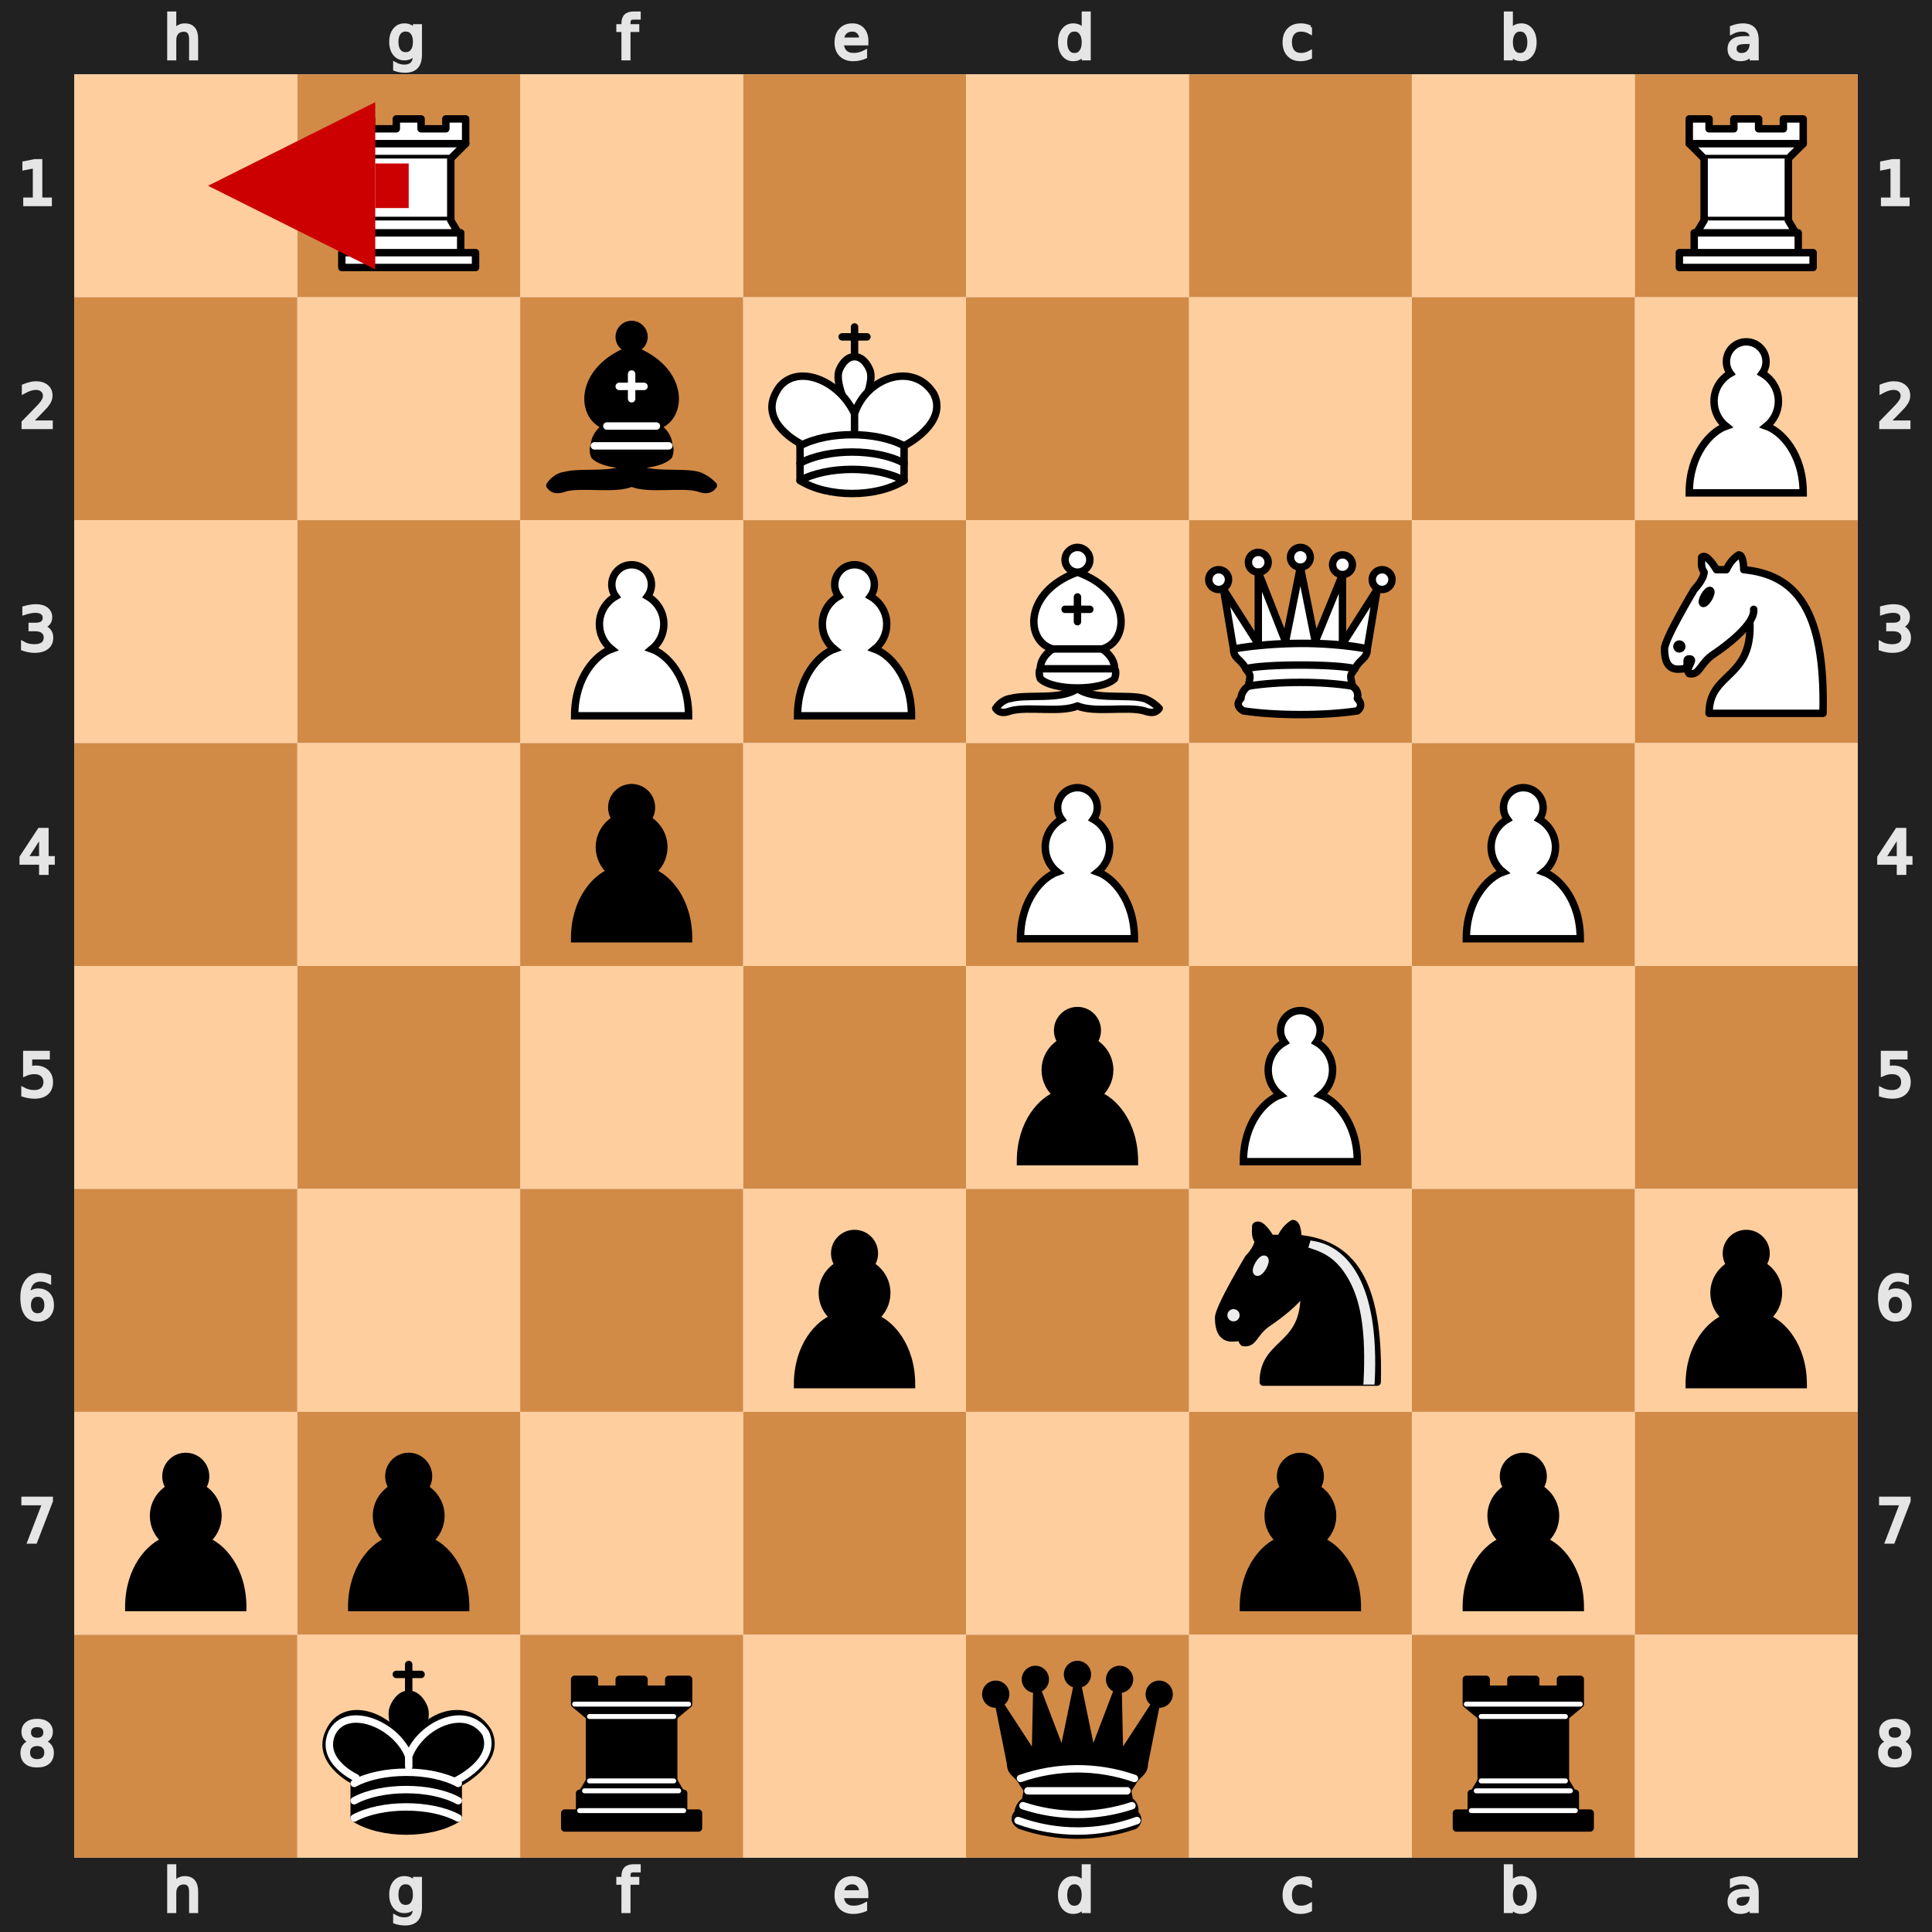
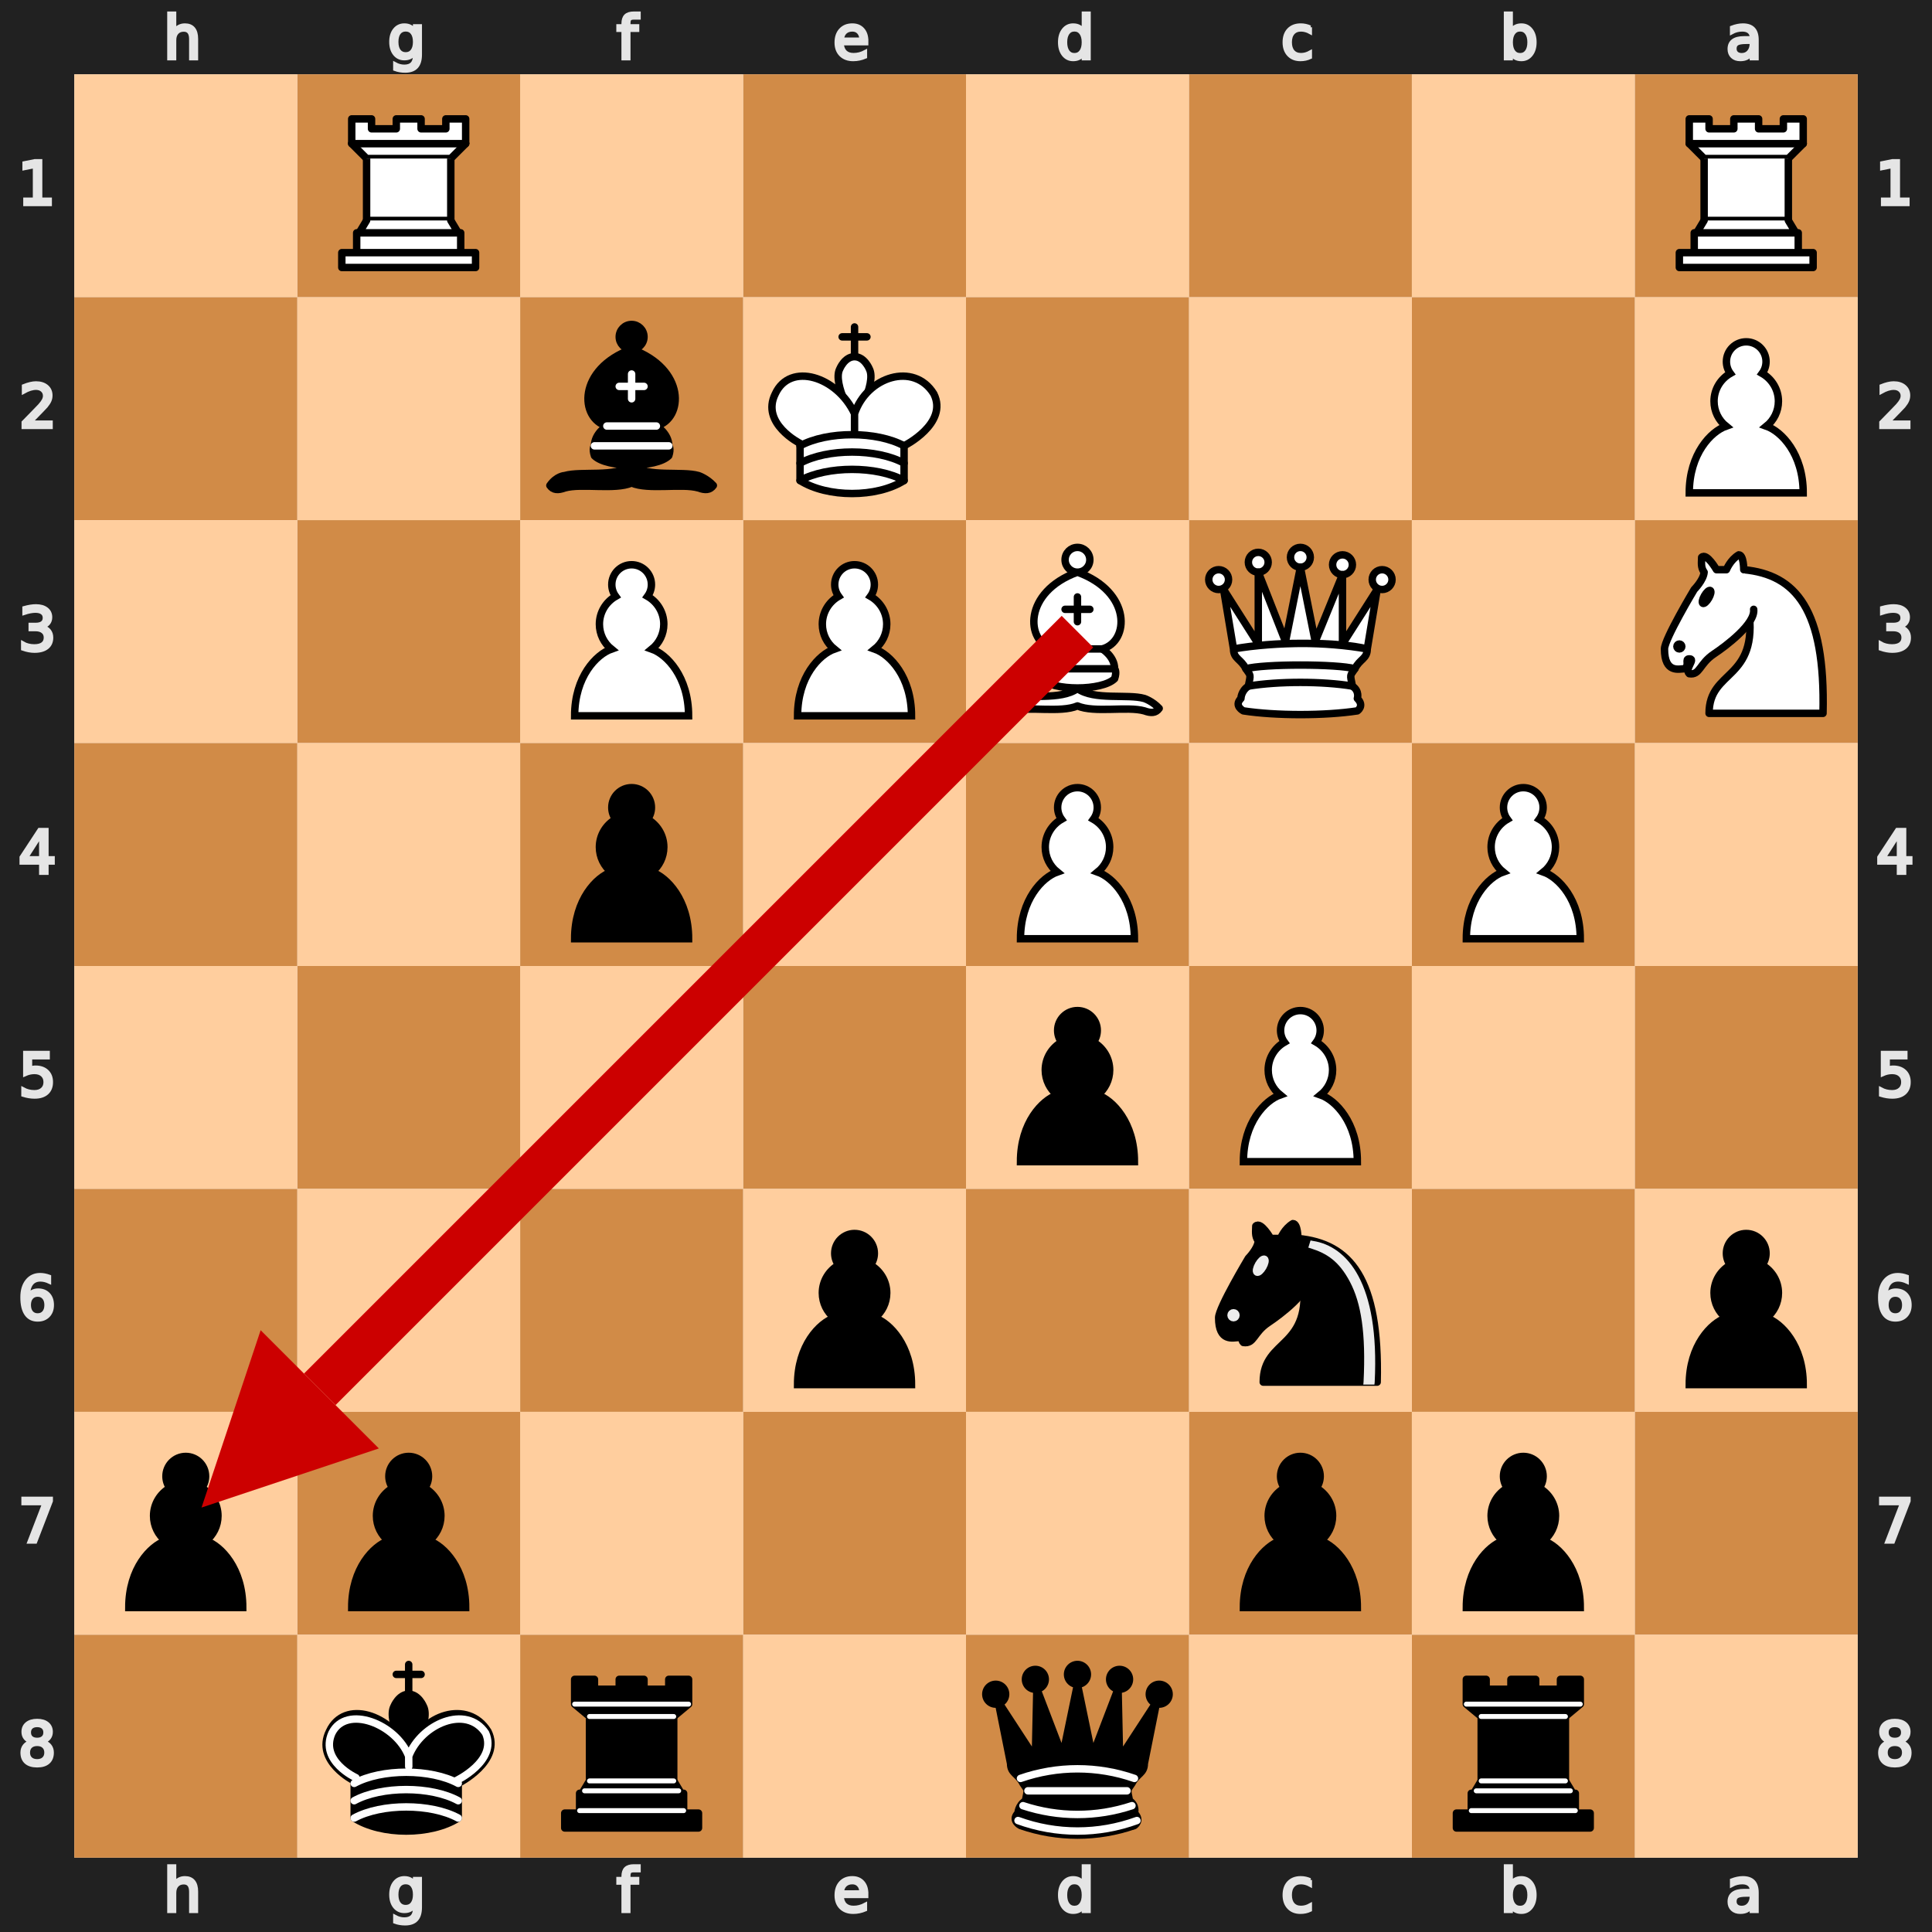
<svg xmlns="http://www.w3.org/2000/svg" xmlns:xlink="http://www.w3.org/1999/xlink" viewBox="0 0 390 390" width="520" height="520">
  <defs>
    <g id="white-pawn" class="white pawn">
      <path d="M22.5 9c-2.21 0-4 1.79-4 4 0 .89.29 1.71.78 2.38C17.33 16.5 16 18.59 16 21c0 2.03.94 3.84 2.41 5.03-3 1.06-7.41 5.55-7.41 13.47h23c0-7.92-4.41-12.41-7.41-13.47 1.47-1.19 2.41-3 2.41-5.03 0-2.41-1.33-4.5-3.28-5.62.49-.67.78-1.49.78-2.38 0-2.21-1.79-4-4-4z" fill="#fff" stroke="#000" stroke-width="1.5" stroke-linecap="round" />
    </g>
    <g id="white-knight" class="white knight" fill="none" fill-rule="evenodd" stroke="#000" stroke-width="1.5" stroke-linecap="round" stroke-linejoin="round">
      <path d="M 22,10 C 32.5,11 38.5,18 38,39 L 15,39 C 15,30 25,32.5 23,18" style="fill:#ffffff; stroke:#000000;" />
      <path d="M 24,18 C 24.38,20.91 18.45,25.37 16,27 C 13,29 13.18,31.34 11,31 C 9.958,30.06 12.41,27.96 11,28 C 10,28 11.19,29.23 10,30 C 9,30 5.997,31 6,26 C 6,24 12,14 12,14 C 12,14 13.89,12.1 14,10.5 C 13.27,9.506 13.5,8.5 13.5,7.5 C 14.5,6.5 16.5,10 16.5,10 L 18.5,10 C 18.5,10 19.28,8.008 21,7 C 22,7 22,10 22,10" style="fill:#ffffff; stroke:#000000;" />
      <path d="M 9.5 25.5 A 0.5 0.5 0 1 1 8.5,25.5 A 0.5 0.5 0 1 1 9.5 25.5 z" style="fill:#000000; stroke:#000000;" />
      <path d="M 15 15.5 A 0.5 1.5 0 1 1 14,15.5 A 0.5 1.5 0 1 1 15 15.5 z" transform="matrix(0.866,0.5,-0.5,0.866,9.693,-5.173)" style="fill:#000000; stroke:#000000;" />
    </g>
    <g id="white-bishop" class="white bishop" fill="none" fill-rule="evenodd" stroke="#000" stroke-width="1.5" stroke-linecap="round" stroke-linejoin="round">
      <g fill="#fff" stroke-linecap="butt">
        <path d="M9 36c3.39-.97 10.11.43 13.5-2 3.39 2.43 10.11 1.03 13.5 2 0 0 1.65.54 3 2-.68.97-1.65.99-3 .5-3.39-.97-10.11.46-13.5-1-3.39 1.46-10.11.03-13.5 1-1.354.49-2.323.47-3-.5 1.354-1.94 3-2 3-2zM15 32c2.5 2.5 12.5 2.5 15 0 .5-1.5 0-2 0-2 0-2.5-2.5-4-2.5-4 5.5-1.5 6-11.5-5-15.5-11 4-10.5 14-5 15.5 0 0-2.5 1.5-2.5 4 0 0-.5.5 0 2zM25 8a2.5 2.5 0 1 1-5 0 2.5 2.5 0 1 1 5 0z" />
      </g>
      <path d="M17.5 26h10M15 30h15m-7.5-14.5v5M20 18h5" stroke-linejoin="miter" />
    </g>
    <g id="white-rook" class="white rook" fill="#fff" fill-rule="evenodd" stroke="#000" stroke-width="1.5" stroke-linecap="round" stroke-linejoin="round">
      <path d="M9 39h27v-3H9v3zM12 36v-4h21v4H12zM11 14V9h4v2h5V9h5v2h5V9h4v5" stroke-linecap="butt" />
      <path d="M34 14l-3 3H14l-3-3" />
      <path d="M31 17v12.5H14V17" stroke-linecap="butt" stroke-linejoin="miter" />
      <path d="M31 29.5l1.5 2.5h-20l1.5-2.5" />
      <path d="M11 14h23" fill="none" stroke-linejoin="miter" />
    </g>
    <g id="white-queen" class="white queen" fill="#fff" fill-rule="evenodd" stroke="#000" stroke-width="1.5" stroke-linecap="round" stroke-linejoin="round">
      <path d="M8 12a2 2 0 1 1-4 0 2 2 0 1 1 4 0zM24.5 7.5a2 2 0 1 1-4 0 2 2 0 1 1 4 0zM41 12a2 2 0 1 1-4 0 2 2 0 1 1 4 0zM16 8.5a2 2 0 1 1-4 0 2 2 0 1 1 4 0zM33 9a2 2 0 1 1-4 0 2 2 0 1 1 4 0z" />
      <path d="M9 26c8.5-1.5 21-1.5 27 0l2-12-7 11V11l-5.5 13.5-3-15-3 15-5.5-14V25L7 14l2 12zM9 26c0 2 1.5 2 2.5 4 1 1.5 1 1 .5 3.5-1.5 1-1.5 2.5-1.5 2.5-1.5 1.5.5 2.5.5 2.5 6.5 1 16.5 1 23 0 0 0 1.5-1 0-2.5 0 0 .5-1.5-1-2.5-.5-2.5-.5-2 .5-3.5 1-2 2.5-2 2.5-4-8.5-1.5-18.5-1.5-27 0z" stroke-linecap="butt" />
      <path d="M11.5 30c3.5-1 18.5-1 22 0M12 33.5c6-1 15-1 21 0" fill="none" />
    </g>
    <g id="white-king" class="white king" fill="none" fill-rule="evenodd" stroke="#000" stroke-width="1.5" stroke-linecap="round" stroke-linejoin="round">
      <path d="M22.5 11.63V6M20 8h5" stroke-linejoin="miter" />
      <path d="M22.5 25s4.5-7.5 3-10.5c0 0-1-2.5-3-2.5s-3 2.5-3 2.5c-1.5 3 3 10.5 3 10.5" fill="#fff" stroke-linecap="butt" stroke-linejoin="miter" />
      <path d="M11.5 37c5.5 3.5 15.5 3.5 21 0v-7s9-4.5 6-10.5c-4-6.5-13.5-3.5-16 4V27v-3.5c-3.5-7.5-13-10.5-16-4-3 6 5 10 5 10V37z" fill="#fff" />
      <path d="M11.5 30c5.5-3 15.5-3 21 0m-21 3.5c5.5-3 15.5-3 21 0m-21 3.5c5.5-3 15.5-3 21 0" />
    </g>
    <g id="black-pawn" class="black pawn">
      <path d="M22.5 9c-2.21 0-4 1.79-4 4 0 .89.29 1.71.78 2.38C17.33 16.5 16 18.59 16 21c0 2.03.94 3.84 2.41 5.03-3 1.06-7.41 5.55-7.41 13.47h23c0-7.92-4.41-12.41-7.41-13.47 1.47-1.19 2.41-3 2.41-5.03 0-2.41-1.33-4.5-3.28-5.62.49-.67.78-1.49.78-2.38 0-2.21-1.79-4-4-4z" fill="#000" stroke="#000" stroke-width="1.5" stroke-linecap="round" />
    </g>
    <g id="black-knight" class="black knight" fill="none" fill-rule="evenodd" stroke="#000" stroke-width="1.5" stroke-linecap="round" stroke-linejoin="round">
      <path d="M 22,10 C 32.5,11 38.5,18 38,39 L 15,39 C 15,30 25,32.5 23,18" style="fill:#000000; stroke:#000000;" />
      <path d="M 24,18 C 24.38,20.91 18.45,25.37 16,27 C 13,29 13.18,31.34 11,31 C 9.958,30.06 12.41,27.96 11,28 C 10,28 11.19,29.23 10,30 C 9,30 5.997,31 6,26 C 6,24 12,14 12,14 C 12,14 13.89,12.1 14,10.5 C 13.27,9.506 13.5,8.5 13.5,7.5 C 14.5,6.5 16.5,10 16.5,10 L 18.5,10 C 18.5,10 19.28,8.008 21,7 C 22,7 22,10 22,10" style="fill:#000000; stroke:#000000;" />
      <path d="M 9.5 25.5 A 0.5 0.5 0 1 1 8.5,25.5 A 0.5 0.5 0 1 1 9.5 25.5 z" style="fill:#ececec; stroke:#ececec;" />
      <path d="M 15 15.5 A 0.5 1.5 0 1 1 14,15.5 A 0.5 1.5 0 1 1 15 15.5 z" transform="matrix(0.866,0.5,-0.5,0.866,9.693,-5.173)" style="fill:#ececec; stroke:#ececec;" />
      <path d="M 24.55,10.4 L 24.1,11.85 L 24.6,12 C 27.75,13 30.25,14.49 32.5,18.75 C 34.75,23.01 35.75,29.06 35.25,39 L 35.2,39.5 L 37.45,39.5 L 37.5,39 C 38,28.94 36.62,22.15 34.25,17.66 C 31.88,13.17 28.46,11.02 25.06,10.5 L 24.55,10.4 z " style="fill:#ececec; stroke:none;" />
    </g>
    <g id="black-bishop" class="black bishop" fill="none" fill-rule="evenodd" stroke="#000" stroke-width="1.5" stroke-linecap="round" stroke-linejoin="round">
      <path d="M9 36c3.39-.97 10.11.43 13.5-2 3.39 2.43 10.11 1.03 13.5 2 0 0 1.65.54 3 2-.68.97-1.65.99-3 .5-3.39-.97-10.11.46-13.5-1-3.39 1.46-10.11.03-13.5 1-1.354.49-2.323.47-3-.5 1.354-1.94 3-2 3-2zm6-4c2.5 2.5 12.5 2.5 15 0 .5-1.5 0-2 0-2 0-2.5-2.5-4-2.5-4 5.5-1.5 6-11.5-5-15.5-11 4-10.5 14-5 15.5 0 0-2.5 1.5-2.5 4 0 0-.5.5 0 2zM25 8a2.5 2.5 0 1 1-5 0 2.5 2.5 0 1 1 5 0z" fill="#000" stroke-linecap="butt" />
      <path d="M17.5 26h10M15 30h15m-7.5-14.5v5M20 18h5" stroke="#fff" stroke-linejoin="miter" />
    </g>
    <g id="black-rook" class="black rook" fill="#000" fill-rule="evenodd" stroke="#000" stroke-width="1.5" stroke-linecap="round" stroke-linejoin="round">
      <path d="M9 39h27v-3H9v3zM12.5 32l1.5-2.5h17l1.5 2.5h-20zM12 36v-4h21v4H12z" stroke-linecap="butt" />
      <path d="M14 29.5v-13h17v13H14z" stroke-linecap="butt" stroke-linejoin="miter" />
      <path d="M14 16.5L11 14h23l-3 2.5H14zM11 14V9h4v2h5V9h5v2h5V9h4v5H11z" stroke-linecap="butt" />
      <path d="M12 35.5h21M13 31.5h19M14 29.5h17M14 16.5h17M11 14h23" fill="none" stroke="#fff" stroke-width="1" stroke-linejoin="miter" />
    </g>
    <g id="black-queen" class="black queen" fill="#000" fill-rule="evenodd" stroke="#000" stroke-width="1.5" stroke-linecap="round" stroke-linejoin="round">
      <g fill="#000" stroke="none">
        <circle cx="6" cy="12" r="2.75" />
        <circle cx="14" cy="9" r="2.75" />
        <circle cx="22.5" cy="8" r="2.75" />
        <circle cx="31" cy="9" r="2.75" />
        <circle cx="39" cy="12" r="2.75" />
      </g>
      <path d="M9 26c8.5-1.5 21-1.5 27 0l2.5-12.5L31 25l-.3-14.1-5.2 13.6-3-14.5-3 14.5-5.2-13.6L14 25 6.5 13.5 9 26zM9 26c0 2 1.5 2 2.5 4 1 1.5 1 1 .5 3.5-1.5 1-1.5 2.5-1.5 2.5-1.5 1.5.5 2.5.5 2.5 6.5 1 16.5 1 23 0 0 0 1.5-1 0-2.5 0 0 .5-1.5-1-2.5-.5-2.5-.5-2 .5-3.5 1-2 2.5-2 2.5-4-8.5-1.5-18.5-1.5-27 0z" stroke-linecap="butt" />
      <path d="M11 38.5a35 35 1 0 0 23 0" fill="none" stroke-linecap="butt" />
      <path d="M11 29a35 35 1 0 1 23 0M12.5 31.5h20M11.5 34.5a35 35 1 0 0 22 0M10.5 37.5a35 35 1 0 0 24 0" fill="none" stroke="#fff" />
    </g>
    <g id="black-king" class="black king" fill="none" fill-rule="evenodd" stroke="#000" stroke-width="1.5" stroke-linecap="round" stroke-linejoin="round">
      <path d="M22.5 11.63V6" stroke-linejoin="miter" />
      <path d="M22.5 25s4.5-7.5 3-10.5c0 0-1-2.5-3-2.5s-3 2.5-3 2.5c-1.5 3 3 10.5 3 10.5" fill="#000" stroke-linecap="butt" stroke-linejoin="miter" />
      <path d="M11.5 37c5.5 3.5 15.5 3.5 21 0v-7s9-4.5 6-10.5c-4-6.5-13.5-3.5-16 4V27v-3.5c-3.5-7.5-13-10.5-16-4-3 6 5 10 5 10V37z" fill="#000" />
      <path d="M20 8h5" stroke-linejoin="miter" />
      <path d="M32 29.5s8.5-4 6.03-9.65C34.15 14 25 18 22.5 24.5l.01 2.1-.01-2.1C20 18 9.906 14 6.997 19.85c-2.497 5.65 4.853 9 4.853 9M11.5 30c5.5-3 15.5-3 21 0m-21 3.5c5.5-3 15.5-3 21 0m-21 3.5c5.5-3 15.5-3 21 0" stroke="#fff" />
    </g>
  </defs>
  <rect x="7.5" y="7.5" width="375" height="375" fill="none" stroke="#212121" stroke-width="15" />
  <g transform="translate(335, 1) scale(0.75, 0.75)" fill="#e5e5e5" stroke="#e5e5e5">
    <path d="M23.328 10.016q-1.742 0-2.414.398-.672.398-.672 1.36 0 .765.5 1.218.508.445 1.375.445 1.196 0 1.914-.843.727-.852.727-2.258v-.32zm2.867-.594v4.992h-1.437v-1.328q-.492.797-1.227 1.18-.734.375-1.797.375-1.343 0-2.14-.75-.79-.758-.79-2.024 0-1.476.985-2.226.992-.75 2.953-.75h2.016V8.75q0-.992-.656-1.531-.649-.547-1.829-.547-.75 0-1.46.18-.711.18-1.368.539V6.062q.79-.304 1.532-.453.742-.156 1.445-.156 1.898 0 2.836.984.937.985.937 2.985z" />
  </g>
  <g transform="translate(335, 375) scale(0.75, 0.75)" fill="#e5e5e5" stroke="#e5e5e5">
    <path d="M23.328 10.016q-1.742 0-2.414.398-.672.398-.672 1.36 0 .765.5 1.218.508.445 1.375.445 1.196 0 1.914-.843.727-.852.727-2.258v-.32zm2.867-.594v4.992h-1.437v-1.328q-.492.797-1.227 1.18-.734.375-1.797.375-1.343 0-2.14-.75-.79-.758-.79-2.024 0-1.476.985-2.226.992-.75 2.953-.75h2.016V8.75q0-.992-.656-1.531-.649-.547-1.829-.547-.75 0-1.46.18-.711.18-1.368.539V6.062q.79-.304 1.532-.453.742-.156 1.445-.156 1.898 0 2.836.984.937.985.937 2.985z" />
  </g>
  <g transform="translate(290, 1) scale(0.75, 0.75)" fill="#e5e5e5" stroke="#e5e5e5">
    <path d="M24.922 10.047q0-1.586-.656-2.485-.649-.906-1.79-.906-1.14 0-1.796.906-.649.899-.649 2.485 0 1.586.649 2.492.656.898 1.797.898 1.14 0 1.789-.898.656-.906.656-2.492zm-4.89-3.055q.452-.781 1.14-1.156.695-.383 1.656-.383 1.594 0 2.586 1.266 1 1.265 1 3.328 0 2.062-1 3.328-.992 1.266-2.586 1.266-.96 0-1.656-.375-.688-.383-1.14-1.164v1.312h-1.446V2.258h1.445z" />
  </g>
  <g transform="translate(290, 375) scale(0.75, 0.75)" fill="#e5e5e5" stroke="#e5e5e5">
    <path d="M24.922 10.047q0-1.586-.656-2.485-.649-.906-1.79-.906-1.14 0-1.796.906-.649.899-.649 2.485 0 1.586.649 2.492.656.898 1.797.898 1.14 0 1.789-.898.656-.906.656-2.492zm-4.89-3.055q.452-.781 1.14-1.156.695-.383 1.656-.383 1.594 0 2.586 1.266 1 1.265 1 3.328 0 2.062-1 3.328-.992 1.266-2.586 1.266-.96 0-1.656-.375-.688-.383-1.14-1.164v1.312h-1.446V2.258h1.445z" />
  </g>
  <g transform="translate(245, 1) scale(0.75, 0.75)" fill="#e5e5e5" stroke="#e5e5e5">
    <path d="M25.96 6v1.344q-.608-.336-1.226-.5-.609-.172-1.234-.172-1.398 0-2.172.89-.773.883-.773 2.485 0 1.601.773 2.492.774.883 2.172.883.625 0 1.234-.164.618-.172 1.227-.508v1.328q-.602.281-1.25.422-.64.14-1.367.14-1.977 0-3.14-1.242-1.165-1.242-1.165-3.351 0-2.14 1.172-3.367 1.18-1.227 3.227-1.227.664 0 1.296.14.633.134 1.227.407z" />
  </g>
  <g transform="translate(245, 375) scale(0.75, 0.75)" fill="#e5e5e5" stroke="#e5e5e5">
    <path d="M25.96 6v1.344q-.608-.336-1.226-.5-.609-.172-1.234-.172-1.398 0-2.172.89-.773.883-.773 2.485 0 1.601.773 2.492.774.883 2.172.883.625 0 1.234-.164.618-.172 1.227-.508v1.328q-.602.281-1.25.422-.64.14-1.367.14-1.977 0-3.14-1.242-1.165-1.242-1.165-3.351 0-2.14 1.172-3.367 1.18-1.227 3.227-1.227.664 0 1.296.14.633.134 1.227.407z" />
  </g>
  <g transform="translate(200, 1) scale(0.75, 0.75)" fill="#e5e5e5" stroke="#e5e5e5">
    <path d="M24.973 6.992V2.258h1.437v12.156h-1.437v-1.312q-.453.78-1.149 1.164-.687.375-1.656.375-1.586 0-2.586-1.266-.992-1.266-.992-3.328 0-2.063.992-3.328 1-1.266 2.586-1.266.969 0 1.656.383.696.375 1.149 1.156zm-4.899 3.055q0 1.586.649 2.492.656.898 1.797.898 1.14 0 1.796-.898.657-.906.657-2.492 0-1.586-.657-2.485-.656-.906-1.796-.906-1.141 0-1.797.906-.649.899-.649 2.485z" />
  </g>
  <g transform="translate(200, 375) scale(0.75, 0.75)" fill="#e5e5e5" stroke="#e5e5e5">
    <path d="M24.973 6.992V2.258h1.437v12.156h-1.437v-1.312q-.453.78-1.149 1.164-.687.375-1.656.375-1.586 0-2.586-1.266-.992-1.266-.992-3.328 0-2.063.992-3.328 1-1.266 2.586-1.266.969 0 1.656.383.696.375 1.149 1.156zm-4.899 3.055q0 1.586.649 2.492.656.898 1.797.898 1.14 0 1.796-.898.657-.906.657-2.492 0-1.586-.657-2.485-.656-.906-1.796-.906-1.141 0-1.797.906-.649.899-.649 2.485z" />
  </g>
  <g transform="translate(155, 1) scale(0.75, 0.75)" fill="#e5e5e5" stroke="#e5e5e5">
    <path d="M26.555 9.68v.703h-6.61q.094 1.484.89 2.265.806.774 2.235.774.828 0 1.602-.203.781-.203 1.547-.61v1.36q-.774.328-1.586.5-.813.172-1.649.172-2.093 0-3.32-1.22-1.219-1.218-1.219-3.296 0-2.148 1.157-3.406 1.164-1.266 3.132-1.266 1.766 0 2.79 1.14 1.03 1.134 1.03 3.087zm-1.438-.422q-.015-1.18-.664-1.883-.64-.703-1.703-.703-1.203 0-1.93.68-.718.68-.828 1.914z" />
  </g>
  <g transform="translate(155, 375) scale(0.75, 0.75)" fill="#e5e5e5" stroke="#e5e5e5">
    <path d="M26.555 9.68v.703h-6.61q.094 1.484.89 2.265.806.774 2.235.774.828 0 1.602-.203.781-.203 1.547-.61v1.36q-.774.328-1.586.5-.813.172-1.649.172-2.093 0-3.32-1.22-1.219-1.218-1.219-3.296 0-2.148 1.157-3.406 1.164-1.266 3.132-1.266 1.766 0 2.79 1.14 1.03 1.134 1.03 3.087zm-1.438-.422q-.015-1.18-.664-1.883-.64-.703-1.703-.703-1.203 0-1.93.68-.718.68-.828 1.914z" />
  </g>
  <g transform="translate(110, 1) scale(0.75, 0.75)" fill="#e5e5e5" stroke="#e5e5e5">
    <path d="M25.285 2.258v1.195H23.91q-.773 0-1.078.313-.297.312-.297 1.125v.773h2.367v1.117h-2.367v7.633H21.09V6.781h-1.375V5.664h1.375v-.61q0-1.46.68-2.124.68-.672 2.156-.672z" />
  </g>
  <g transform="translate(110, 375) scale(0.75, 0.75)" fill="#e5e5e5" stroke="#e5e5e5">
    <path d="M25.285 2.258v1.195H23.91q-.773 0-1.078.313-.297.312-.297 1.125v.773h2.367v1.117h-2.367v7.633H21.09V6.781h-1.375V5.664h1.375v-.61q0-1.46.68-2.124.68-.672 2.156-.672z" />
  </g>
  <g transform="translate(65, 1) scale(0.75, 0.75)" fill="#e5e5e5" stroke="#e5e5e5">
    <path d="M24.973 9.937q0-1.562-.649-2.421-.64-.86-1.804-.86-1.157 0-1.805.86-.64.859-.64 2.421 0 1.555.64 2.415.648.859 1.805.859 1.164 0 1.804-.86.649-.859.649-2.414zm1.437 3.391q0 2.234-.992 3.32-.992 1.094-3.04 1.094-.757 0-1.429-.117-.672-.11-1.304-.344v-1.398q.632.344 1.25.508.617.164 1.257.164 1.414 0 2.118-.743.703-.734.703-2.226v-.711q-.446.773-1.141 1.156-.695.383-1.664.383-1.61 0-2.594-1.227-.984-1.226-.984-3.25 0-2.03.984-3.257.985-1.227 2.594-1.227.969 0 1.664.383t1.14 1.156V5.664h1.438z" />
  </g>
  <g transform="translate(65, 375) scale(0.75, 0.75)" fill="#e5e5e5" stroke="#e5e5e5">
    <path d="M24.973 9.937q0-1.562-.649-2.421-.64-.86-1.804-.86-1.157 0-1.805.86-.64.859-.64 2.421 0 1.555.64 2.415.648.859 1.805.859 1.164 0 1.804-.86.649-.859.649-2.414zm1.437 3.391q0 2.234-.992 3.32-.992 1.094-3.04 1.094-.757 0-1.429-.117-.672-.11-1.304-.344v-1.398q.632.344 1.25.508.617.164 1.257.164 1.414 0 2.118-.743.703-.734.703-2.226v-.711q-.446.773-1.141 1.156-.695.383-1.664.383-1.61 0-2.594-1.227-.984-1.226-.984-3.25 0-2.03.984-3.257.985-1.227 2.594-1.227.969 0 1.664.383t1.14 1.156V5.664h1.438z" />
  </g>
  <g transform="translate(20, 1) scale(0.75, 0.75)" fill="#e5e5e5" stroke="#e5e5e5">
    <path d="M26.164 9.133v5.281h-1.437V9.18q0-1.243-.485-1.86-.484-.617-1.453-.617-1.164 0-1.836.742-.672.742-.672 2.024v4.945h-1.445V2.258h1.445v4.765q.516-.789 1.211-1.18.703-.39 1.617-.39 1.508 0 2.282.938.773.93.773 2.742z" />
  </g>
  <g transform="translate(20, 375) scale(0.75, 0.75)" fill="#e5e5e5" stroke="#e5e5e5">
    <path d="M26.164 9.133v5.281h-1.437V9.18q0-1.243-.485-1.86-.484-.617-1.453-.617-1.164 0-1.836.742-.672.742-.672 2.024v4.945h-1.445V2.258h1.445v4.765q.516-.789 1.211-1.18.703-.39 1.617-.39 1.508 0 2.282.938.773.93.773 2.742z" />
  </g>
  <g transform="translate(0, 20) scale(0.75, 0.75)" fill="#e5e5e5" stroke="#e5e5e5">
    <path d="M6.754 26.996h2.578v-8.898l-2.805.562v-1.437l2.79-.563h1.578v10.336h2.578v1.328h-6.72z" />
  </g>
  <g transform="translate(375, 20) scale(0.75, 0.75)" fill="#e5e5e5" stroke="#e5e5e5">
    <path d="M6.754 26.996h2.578v-8.898l-2.805.562v-1.437l2.79-.563h1.578v10.336h2.578v1.328h-6.72z" />
  </g>
  <g transform="translate(0, 65) scale(0.75, 0.75)" fill="#e5e5e5" stroke="#e5e5e5">
    <path d="M8.195 26.996h5.508v1.328H6.297v-1.328q.898-.93 2.445-2.492 1.555-1.57 1.953-2.024.758-.851 1.055-1.437.305-.594.305-1.164 0-.93-.657-1.516-.648-.586-1.695-.586-.742 0-1.57.258-.82.258-1.758.781v-1.593q.953-.383 1.781-.578.828-.196 1.516-.196 1.812 0 2.89.906 1.079.907 1.079 2.422 0 .72-.274 1.368-.265.64-.976 1.515-.196.227-1.243 1.313-1.046 1.078-2.953 3.023z" />
  </g>
  <g transform="translate(375, 65) scale(0.75, 0.75)" fill="#e5e5e5" stroke="#e5e5e5">
    <path d="M8.195 26.996h5.508v1.328H6.297v-1.328q.898-.93 2.445-2.492 1.555-1.57 1.953-2.024.758-.851 1.055-1.437.305-.594.305-1.164 0-.93-.657-1.516-.648-.586-1.695-.586-.742 0-1.57.258-.82.258-1.758.781v-1.593q.953-.383 1.781-.578.828-.196 1.516-.196 1.812 0 2.89.906 1.079.907 1.079 2.422 0 .72-.274 1.368-.265.64-.976 1.515-.196.227-1.243 1.313-1.046 1.078-2.953 3.023z" />
  </g>
  <g transform="translate(0, 110) scale(0.75, 0.75)" fill="#e5e5e5" stroke="#e5e5e5">
    <path d="M11.434 22.035q1.132.242 1.765 1.008.64.766.64 1.89 0 1.727-1.187 2.672-1.187.946-3.375.946-.734 0-1.515-.149-.774-.14-1.602-.43V26.45q.656.383 1.438.578.78.196 1.632.196 1.485 0 2.258-.586.782-.586.782-1.703 0-1.032-.727-1.61-.719-.586-2.008-.586h-1.36v-1.297h1.423q1.164 0 1.78-.46.618-.47.618-1.344 0-.899-.64-1.375-.633-.485-1.82-.485-.65 0-1.391.141-.743.14-1.633.437V16.95q.898-.25 1.68-.375.788-.125 1.484-.125 1.797 0 2.844.82 1.046.813 1.046 2.204 0 .968-.554 1.64-.555.664-1.578.922z" />
  </g>
  <g transform="translate(375, 110) scale(0.75, 0.75)" fill="#e5e5e5" stroke="#e5e5e5">
    <path d="M11.434 22.035q1.132.242 1.765 1.008.64.766.64 1.89 0 1.727-1.187 2.672-1.187.946-3.375.946-.734 0-1.515-.149-.774-.14-1.602-.43V26.45q.656.383 1.438.578.78.196 1.632.196 1.485 0 2.258-.586.782-.586.782-1.703 0-1.032-.727-1.61-.719-.586-2.008-.586h-1.36v-1.297h1.423q1.164 0 1.78-.46.618-.47.618-1.344 0-.899-.64-1.375-.633-.485-1.82-.485-.65 0-1.391.141-.743.14-1.633.437V16.95q.898-.25 1.68-.375.788-.125 1.484-.125 1.797 0 2.844.82 1.046.813 1.046 2.204 0 .968-.554 1.64-.555.664-1.578.922z" />
  </g>
  <g transform="translate(0, 155) scale(0.75, 0.75)" fill="#e5e5e5" stroke="#e5e5e5">
    <path d="M11.016 18.035L7.03 24.262h3.985zm-.414-1.375h1.984v7.602h1.664v1.312h-1.664v2.75h-1.57v-2.75H5.75v-1.523z" />
  </g>
  <g transform="translate(375, 155) scale(0.75, 0.75)" fill="#e5e5e5" stroke="#e5e5e5">
    <path d="M11.016 18.035L7.03 24.262h3.985zm-.414-1.375h1.984v7.602h1.664v1.312h-1.664v2.75h-1.57v-2.75H5.75v-1.523z" />
  </g>
  <g transform="translate(0, 200) scale(0.75, 0.75)" fill="#e5e5e5" stroke="#e5e5e5">
    <path d="M6.719 16.66h6.195v1.328h-4.75v2.86q.344-.118.688-.172.343-.063.687-.063 1.953 0 3.094 1.07 1.14 1.07 1.14 2.899 0 1.883-1.171 2.93-1.172 1.039-3.305 1.039-.735 0-1.5-.125-.758-.125-1.57-.375v-1.586q.703.383 1.453.57.75.188 1.586.188 1.351 0 2.14-.711.79-.711.79-1.93 0-1.219-.79-1.93-.789-.71-2.14-.71-.633 0-1.266.14-.625.14-1.281.438z" />
  </g>
  <g transform="translate(375, 200) scale(0.75, 0.75)" fill="#e5e5e5" stroke="#e5e5e5">
    <path d="M6.719 16.66h6.195v1.328h-4.75v2.86q.344-.118.688-.172.343-.063.687-.063 1.953 0 3.094 1.07 1.14 1.07 1.14 2.899 0 1.883-1.171 2.93-1.172 1.039-3.305 1.039-.735 0-1.5-.125-.758-.125-1.57-.375v-1.586q.703.383 1.453.57.75.188 1.586.188 1.351 0 2.14-.711.79-.711.79-1.93 0-1.219-.79-1.93-.789-.71-2.14-.71-.633 0-1.266.14-.625.14-1.281.438z" />
  </g>
  <g transform="translate(0, 245) scale(0.75, 0.75)" fill="#e5e5e5" stroke="#e5e5e5">
    <path d="M10.137 21.863q-1.063 0-1.688.727-.617.726-.617 1.992 0 1.258.617 1.992.625.727 1.688.727 1.062 0 1.68-.727.624-.734.624-1.992 0-1.266-.625-1.992-.617-.727-1.68-.727zm3.133-4.945v1.437q-.594-.28-1.204-.43-.601-.148-1.195-.148-1.562 0-2.39 1.055-.82 1.055-.938 3.188.46-.68 1.156-1.04.696-.367 1.531-.367 1.758 0 2.774 1.07 1.023 1.063 1.023 2.899 0 1.797-1.062 2.883-1.063 1.086-2.828 1.086-2.024 0-3.094-1.547-1.07-1.555-1.07-4.5 0-2.766 1.312-4.406 1.313-1.649 3.524-1.649.593 0 1.195.117.61.118 1.266.352z" />
  </g>
  <g transform="translate(375, 245) scale(0.75, 0.75)" fill="#e5e5e5" stroke="#e5e5e5">
    <path d="M10.137 21.863q-1.063 0-1.688.727-.617.726-.617 1.992 0 1.258.617 1.992.625.727 1.688.727 1.062 0 1.68-.727.624-.734.624-1.992 0-1.266-.625-1.992-.617-.727-1.68-.727zm3.133-4.945v1.437q-.594-.28-1.204-.43-.601-.148-1.195-.148-1.562 0-2.39 1.055-.82 1.055-.938 3.188.46-.68 1.156-1.04.696-.367 1.531-.367 1.758 0 2.774 1.07 1.023 1.063 1.023 2.899 0 1.797-1.062 2.883-1.063 1.086-2.828 1.086-2.024 0-3.094-1.547-1.07-1.555-1.07-4.5 0-2.766 1.312-4.406 1.313-1.649 3.524-1.649.593 0 1.195.117.61.118 1.266.352z" />
  </g>
  <g transform="translate(0, 290) scale(0.75, 0.75)" fill="#e5e5e5" stroke="#e5e5e5">
    <path d="M6.25 16.66h7.5v.672L9.516 28.324H7.867l3.985-10.336H6.25z" />
  </g>
  <g transform="translate(375, 290) scale(0.75, 0.75)" fill="#e5e5e5" stroke="#e5e5e5">
    <path d="M6.25 16.66h7.5v.672L9.516 28.324H7.867l3.985-10.336H6.25z" />
  </g>
  <g transform="translate(0, 335) scale(0.75, 0.75)" fill="#e5e5e5" stroke="#e5e5e5">
    <path d="M10 22.785q-1.125 0-1.773.602-.641.601-.641 1.656t.64 1.656q.649.602 1.774.602t1.773-.602q.649-.61.649-1.656 0-1.055-.649-1.656-.64-.602-1.773-.602zm-1.578-.672q-1.016-.25-1.586-.945-.563-.695-.563-1.695 0-1.399.993-2.211 1-.813 2.734-.813 1.742 0 2.734.813.993.812.993 2.21 0 1-.57 1.696-.563.695-1.571.945 1.14.266 1.773 1.04.641.773.641 1.89 0 1.695-1.04 2.602-1.03.906-2.96.906t-2.969-.906Q6 26.738 6 25.043q0-1.117.64-1.89.641-.774 1.782-1.04zm-.578-2.492q0 .906.562 1.414.57.508 1.594.508 1.016 0 1.586-.508.578-.508.578-1.414 0-.906-.578-1.414-.57-.508-1.586-.508-1.023 0-1.594.508-.562.508-.562 1.414z" />
  </g>
  <g transform="translate(375, 335) scale(0.75, 0.75)" fill="#e5e5e5" stroke="#e5e5e5">
    <path d="M10 22.785q-1.125 0-1.773.602-.641.601-.641 1.656t.64 1.656q.649.602 1.774.602t1.773-.602q.649-.61.649-1.656 0-1.055-.649-1.656-.64-.602-1.773-.602zm-1.578-.672q-1.016-.25-1.586-.945-.563-.695-.563-1.695 0-1.399.993-2.211 1-.813 2.734-.813 1.742 0 2.734.813.993.812.993 2.21 0 1-.57 1.696-.563.695-1.571.945 1.14.266 1.773 1.04.641.773.641 1.89 0 1.695-1.04 2.602-1.03.906-2.96.906t-2.969-.906Q6 26.738 6 25.043q0-1.117.64-1.89.641-.774 1.782-1.04zm-.578-2.492q0 .906.562 1.414.57.508 1.594.508 1.016 0 1.586-.508.578-.508.578-1.414 0-.906-.578-1.414-.57-.508-1.586-.508-1.023 0-1.594.508-.562.508-.562 1.414z" />
  </g>
  <rect x="330" y="15" width="45" height="45" class="square dark a1" stroke="none" fill="#d18b47" />
  <rect x="285" y="15" width="45" height="45" class="square light b1" stroke="none" fill="#ffce9e" />
  <rect x="240" y="15" width="45" height="45" class="square dark c1" stroke="none" fill="#d18b47" />
  <rect x="195" y="15" width="45" height="45" class="square light d1" stroke="none" fill="#ffce9e" />
  <rect x="150" y="15" width="45" height="45" class="square dark e1" stroke="none" fill="#d18b47" />
  <rect x="105" y="15" width="45" height="45" class="square light f1" stroke="none" fill="#ffce9e" />
  <rect x="60" y="15" width="45" height="45" class="square dark g1" stroke="none" fill="#d18b47" />
  <rect x="15" y="15" width="45" height="45" class="square light h1" stroke="none" fill="#ffce9e" />
  <rect x="330" y="60" width="45" height="45" class="square light a2" stroke="none" fill="#ffce9e" />
  <rect x="285" y="60" width="45" height="45" class="square dark b2" stroke="none" fill="#d18b47" />
  <rect x="240" y="60" width="45" height="45" class="square light c2" stroke="none" fill="#ffce9e" />
  <rect x="195" y="60" width="45" height="45" class="square dark d2" stroke="none" fill="#d18b47" />
  <rect x="150" y="60" width="45" height="45" class="square light e2" stroke="none" fill="#ffce9e" />
  <rect x="105" y="60" width="45" height="45" class="square dark f2" stroke="none" fill="#d18b47" />
  <rect x="60" y="60" width="45" height="45" class="square light g2" stroke="none" fill="#ffce9e" />
  <rect x="15" y="60" width="45" height="45" class="square dark h2" stroke="none" fill="#d18b47" />
  <rect x="330" y="105" width="45" height="45" class="square dark a3" stroke="none" fill="#d18b47" />
  <rect x="285" y="105" width="45" height="45" class="square light b3" stroke="none" fill="#ffce9e" />
  <rect x="240" y="105" width="45" height="45" class="square dark c3" stroke="none" fill="#d18b47" />
  <rect x="195" y="105" width="45" height="45" class="square light d3" stroke="none" fill="#ffce9e" />
  <rect x="150" y="105" width="45" height="45" class="square dark e3" stroke="none" fill="#d18b47" />
  <rect x="105" y="105" width="45" height="45" class="square light f3" stroke="none" fill="#ffce9e" />
  <rect x="60" y="105" width="45" height="45" class="square dark g3" stroke="none" fill="#d18b47" />
  <rect x="15" y="105" width="45" height="45" class="square light h3" stroke="none" fill="#ffce9e" />
  <rect x="330" y="150" width="45" height="45" class="square light a4" stroke="none" fill="#ffce9e" />
  <rect x="285" y="150" width="45" height="45" class="square dark b4" stroke="none" fill="#d18b47" />
  <rect x="240" y="150" width="45" height="45" class="square light c4" stroke="none" fill="#ffce9e" />
  <rect x="195" y="150" width="45" height="45" class="square dark d4" stroke="none" fill="#d18b47" />
  <rect x="150" y="150" width="45" height="45" class="square light e4" stroke="none" fill="#ffce9e" />
  <rect x="105" y="150" width="45" height="45" class="square dark f4" stroke="none" fill="#d18b47" />
  <rect x="60" y="150" width="45" height="45" class="square light g4" stroke="none" fill="#ffce9e" />
  <rect x="15" y="150" width="45" height="45" class="square dark h4" stroke="none" fill="#d18b47" />
  <rect x="330" y="195" width="45" height="45" class="square dark a5" stroke="none" fill="#d18b47" />
  <rect x="285" y="195" width="45" height="45" class="square light b5" stroke="none" fill="#ffce9e" />
  <rect x="240" y="195" width="45" height="45" class="square dark c5" stroke="none" fill="#d18b47" />
  <rect x="195" y="195" width="45" height="45" class="square light d5" stroke="none" fill="#ffce9e" />
  <rect x="150" y="195" width="45" height="45" class="square dark e5" stroke="none" fill="#d18b47" />
  <rect x="105" y="195" width="45" height="45" class="square light f5" stroke="none" fill="#ffce9e" />
  <rect x="60" y="195" width="45" height="45" class="square dark g5" stroke="none" fill="#d18b47" />
  <rect x="15" y="195" width="45" height="45" class="square light h5" stroke="none" fill="#ffce9e" />
  <rect x="330" y="240" width="45" height="45" class="square light a6" stroke="none" fill="#ffce9e" />
  <rect x="285" y="240" width="45" height="45" class="square dark b6" stroke="none" fill="#d18b47" />
  <rect x="240" y="240" width="45" height="45" class="square light c6" stroke="none" fill="#ffce9e" />
  <rect x="195" y="240" width="45" height="45" class="square dark d6" stroke="none" fill="#d18b47" />
  <rect x="150" y="240" width="45" height="45" class="square light e6" stroke="none" fill="#ffce9e" />
  <rect x="105" y="240" width="45" height="45" class="square dark f6" stroke="none" fill="#d18b47" />
  <rect x="60" y="240" width="45" height="45" class="square light g6" stroke="none" fill="#ffce9e" />
  <rect x="15" y="240" width="45" height="45" class="square dark h6" stroke="none" fill="#d18b47" />
  <rect x="330" y="285" width="45" height="45" class="square dark a7" stroke="none" fill="#d18b47" />
  <rect x="285" y="285" width="45" height="45" class="square light b7" stroke="none" fill="#ffce9e" />
  <rect x="240" y="285" width="45" height="45" class="square dark c7" stroke="none" fill="#d18b47" />
  <rect x="195" y="285" width="45" height="45" class="square light d7" stroke="none" fill="#ffce9e" />
  <rect x="150" y="285" width="45" height="45" class="square dark e7" stroke="none" fill="#d18b47" />
  <rect x="105" y="285" width="45" height="45" class="square light f7" stroke="none" fill="#ffce9e" />
  <rect x="60" y="285" width="45" height="45" class="square dark g7" stroke="none" fill="#d18b47" />
  <rect x="15" y="285" width="45" height="45" class="square light h7" stroke="none" fill="#ffce9e" />
  <rect x="330" y="330" width="45" height="45" class="square light a8" stroke="none" fill="#ffce9e" />
  <rect x="285" y="330" width="45" height="45" class="square dark b8" stroke="none" fill="#d18b47" />
  <rect x="240" y="330" width="45" height="45" class="square light c8" stroke="none" fill="#ffce9e" />
  <rect x="195" y="330" width="45" height="45" class="square dark d8" stroke="none" fill="#d18b47" />
  <rect x="150" y="330" width="45" height="45" class="square light e8" stroke="none" fill="#ffce9e" />
  <rect x="105" y="330" width="45" height="45" class="square dark f8" stroke="none" fill="#d18b47" />
  <rect x="60" y="330" width="45" height="45" class="square light g8" stroke="none" fill="#ffce9e" />
  <rect x="15" y="330" width="45" height="45" class="square dark h8" stroke="none" fill="#d18b47" />
  <use href="#white-rook" xlink:href="#white-rook" transform="translate(330, 15)" />
  <use href="#white-rook" xlink:href="#white-rook" transform="translate(60, 15)" />
  <use href="#white-pawn" xlink:href="#white-pawn" transform="translate(330, 60)" />
  <use href="#white-king" xlink:href="#white-king" transform="translate(150, 60)" />
  <use href="#black-bishop" xlink:href="#black-bishop" transform="translate(105, 60)" />
  <use href="#white-knight" xlink:href="#white-knight" transform="translate(330, 105)" />
  <use href="#white-queen" xlink:href="#white-queen" transform="translate(240, 105)" />
  <use href="#white-bishop" xlink:href="#white-bishop" transform="translate(195, 105)" />
  <use href="#white-pawn" xlink:href="#white-pawn" transform="translate(150, 105)" />
  <use href="#white-pawn" xlink:href="#white-pawn" transform="translate(105, 105)" />
  <use href="#white-pawn" xlink:href="#white-pawn" transform="translate(285, 150)" />
  <use href="#white-pawn" xlink:href="#white-pawn" transform="translate(195, 150)" />
  <use href="#black-pawn" xlink:href="#black-pawn" transform="translate(105, 150)" />
  <use href="#white-pawn" xlink:href="#white-pawn" transform="translate(240, 195)" />
  <use href="#black-pawn" xlink:href="#black-pawn" transform="translate(195, 195)" />
  <use href="#black-pawn" xlink:href="#black-pawn" transform="translate(330, 240)" />
  <use href="#black-knight" xlink:href="#black-knight" transform="translate(240, 240)" />
  <use href="#black-pawn" xlink:href="#black-pawn" transform="translate(150, 240)" />
  <use href="#black-pawn" xlink:href="#black-pawn" transform="translate(285, 285)" />
  <use href="#black-pawn" xlink:href="#black-pawn" transform="translate(240, 285)" />
  <use href="#black-pawn" xlink:href="#black-pawn" transform="translate(60, 285)" />
  <use href="#black-pawn" xlink:href="#black-pawn" transform="translate(15, 285)" />
  <use href="#black-rook" xlink:href="#black-rook" transform="translate(285, 330)" />
  <use href="#black-queen" xlink:href="#black-queen" transform="translate(195, 330)" />
  <use href="#black-rook" xlink:href="#black-rook" transform="translate(105, 330)" />
  <use href="#black-king" xlink:href="#black-king" transform="translate(60, 330)" />
-   <line x1="82.5" y1="37.5" x2="75.75" y2="37.5" stroke="#cc0000" stroke-width="9.0" stroke-linecap="butt" class="arrow" />
-   <polygon points="42.0,37.5 75.75,54.375 75.75,20.625" fill="#cc0000" class="arrow" />
+   <line x1="217.5" y1="127.5" x2="64.547" y2="280.453" stroke="#cc0000" stroke-width="9.0" stroke-linecap="butt" class="arrow" />
+   <polygon points="40.682,304.318 76.479,292.386 52.614,268.521" fill="#cc0000" class="arrow" />
</svg>
